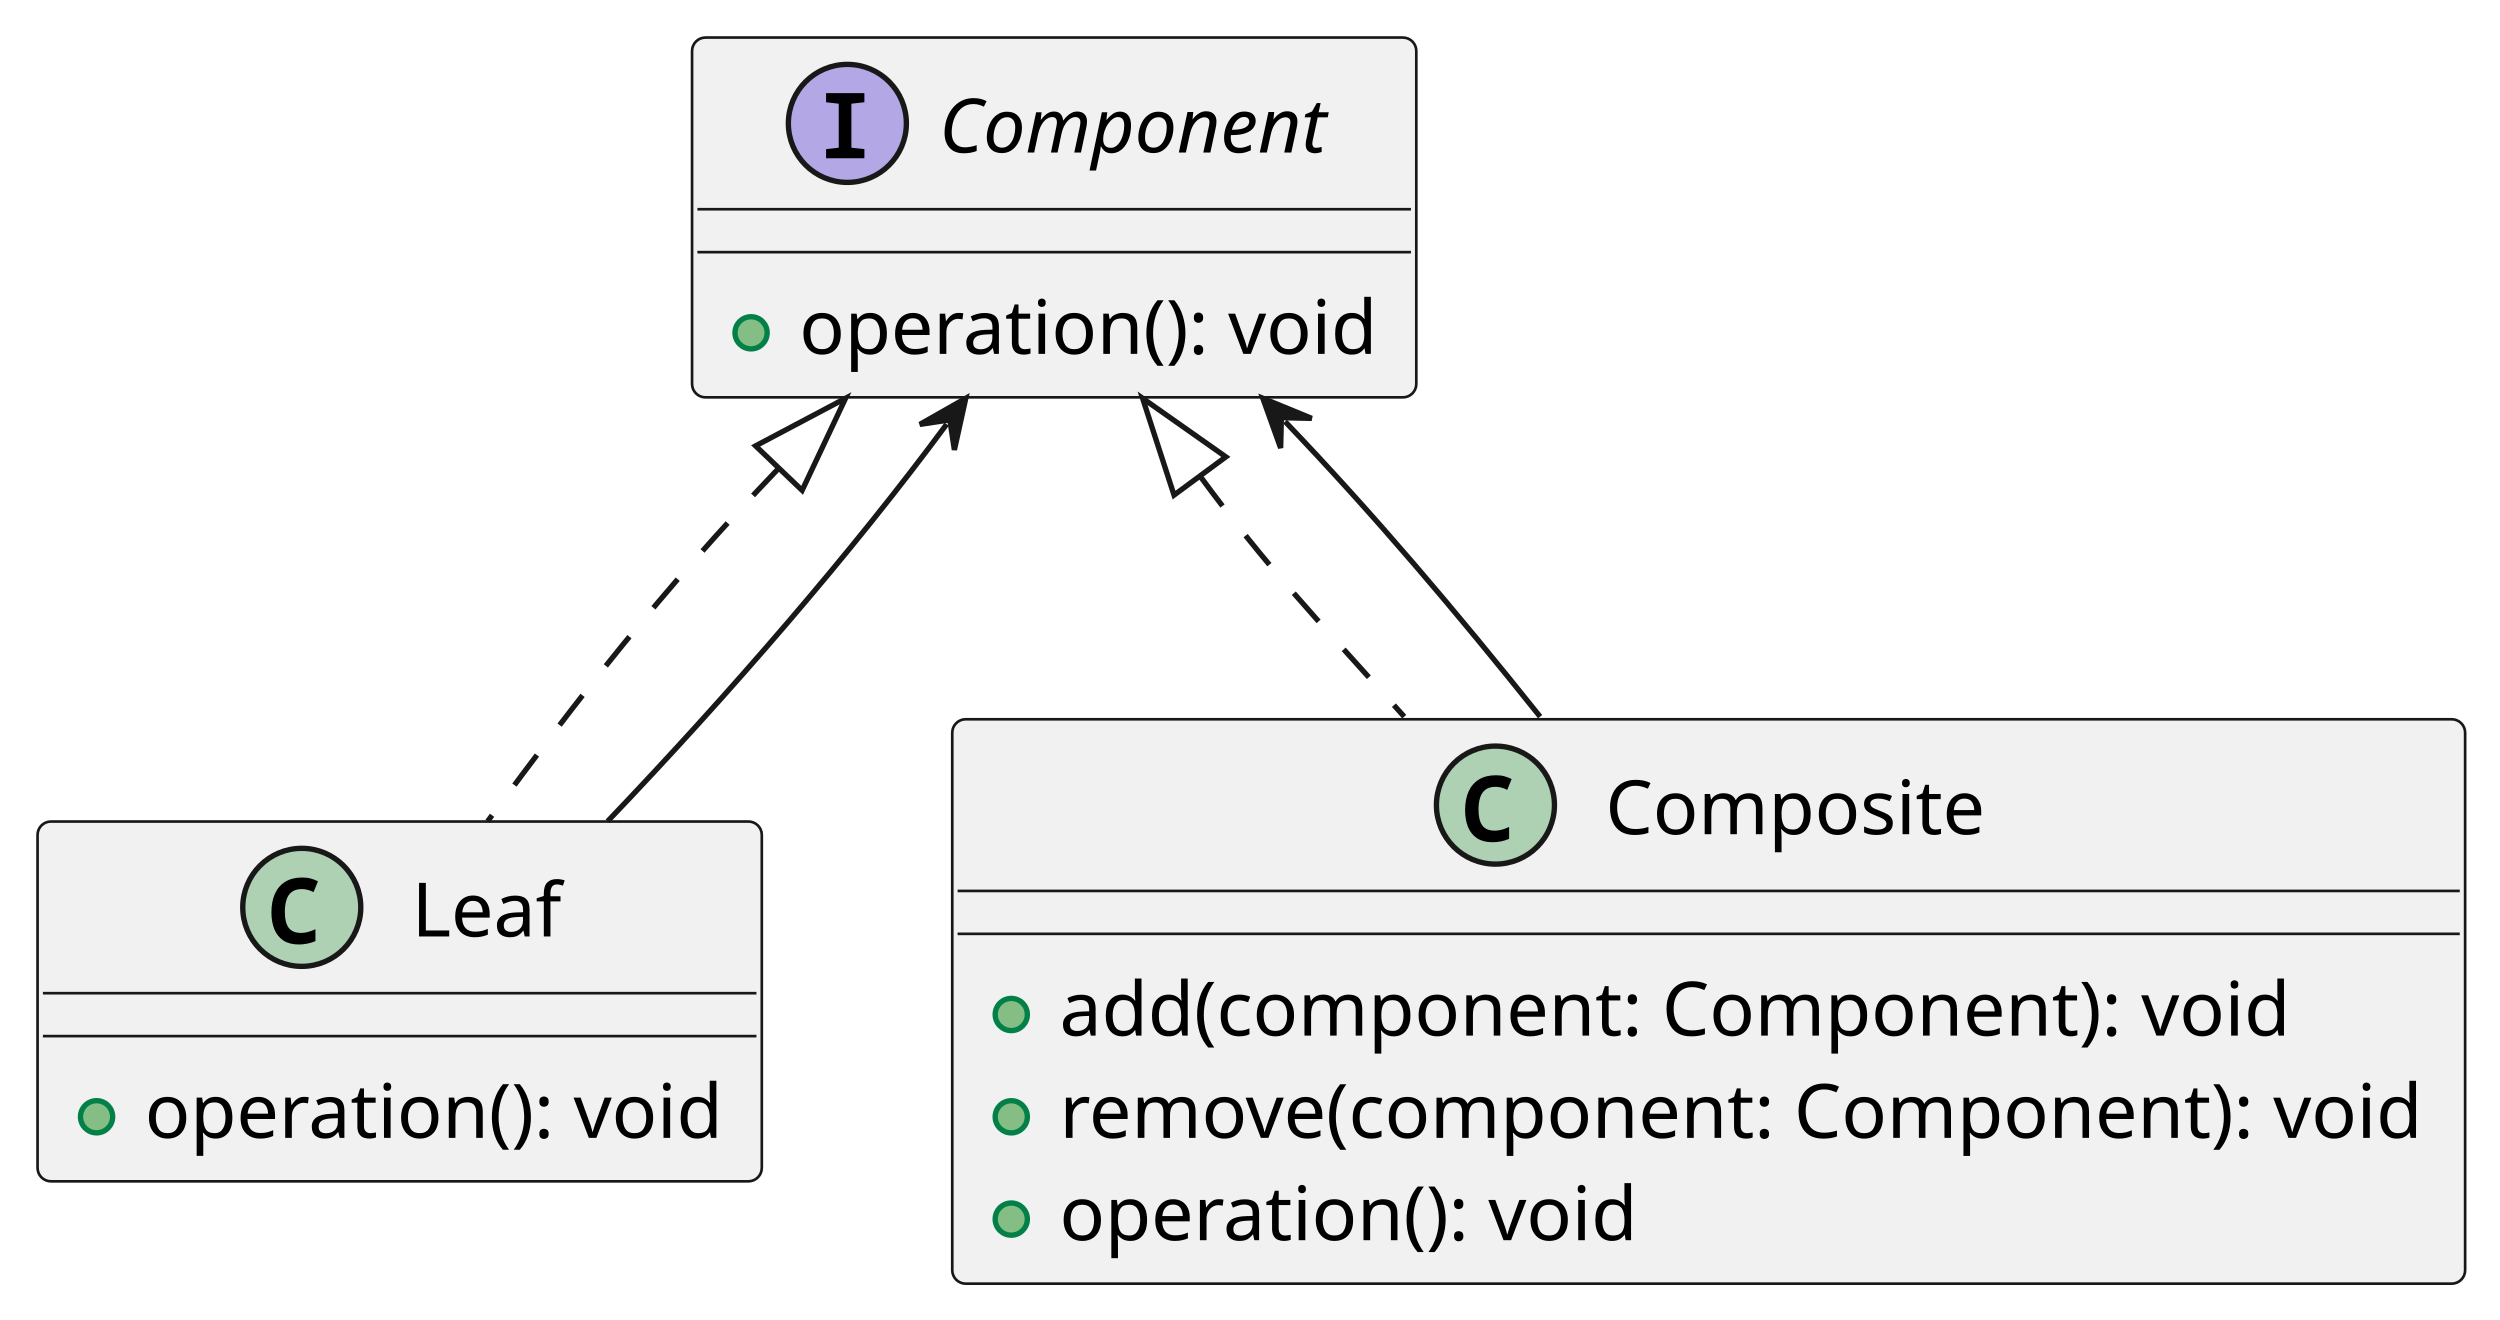
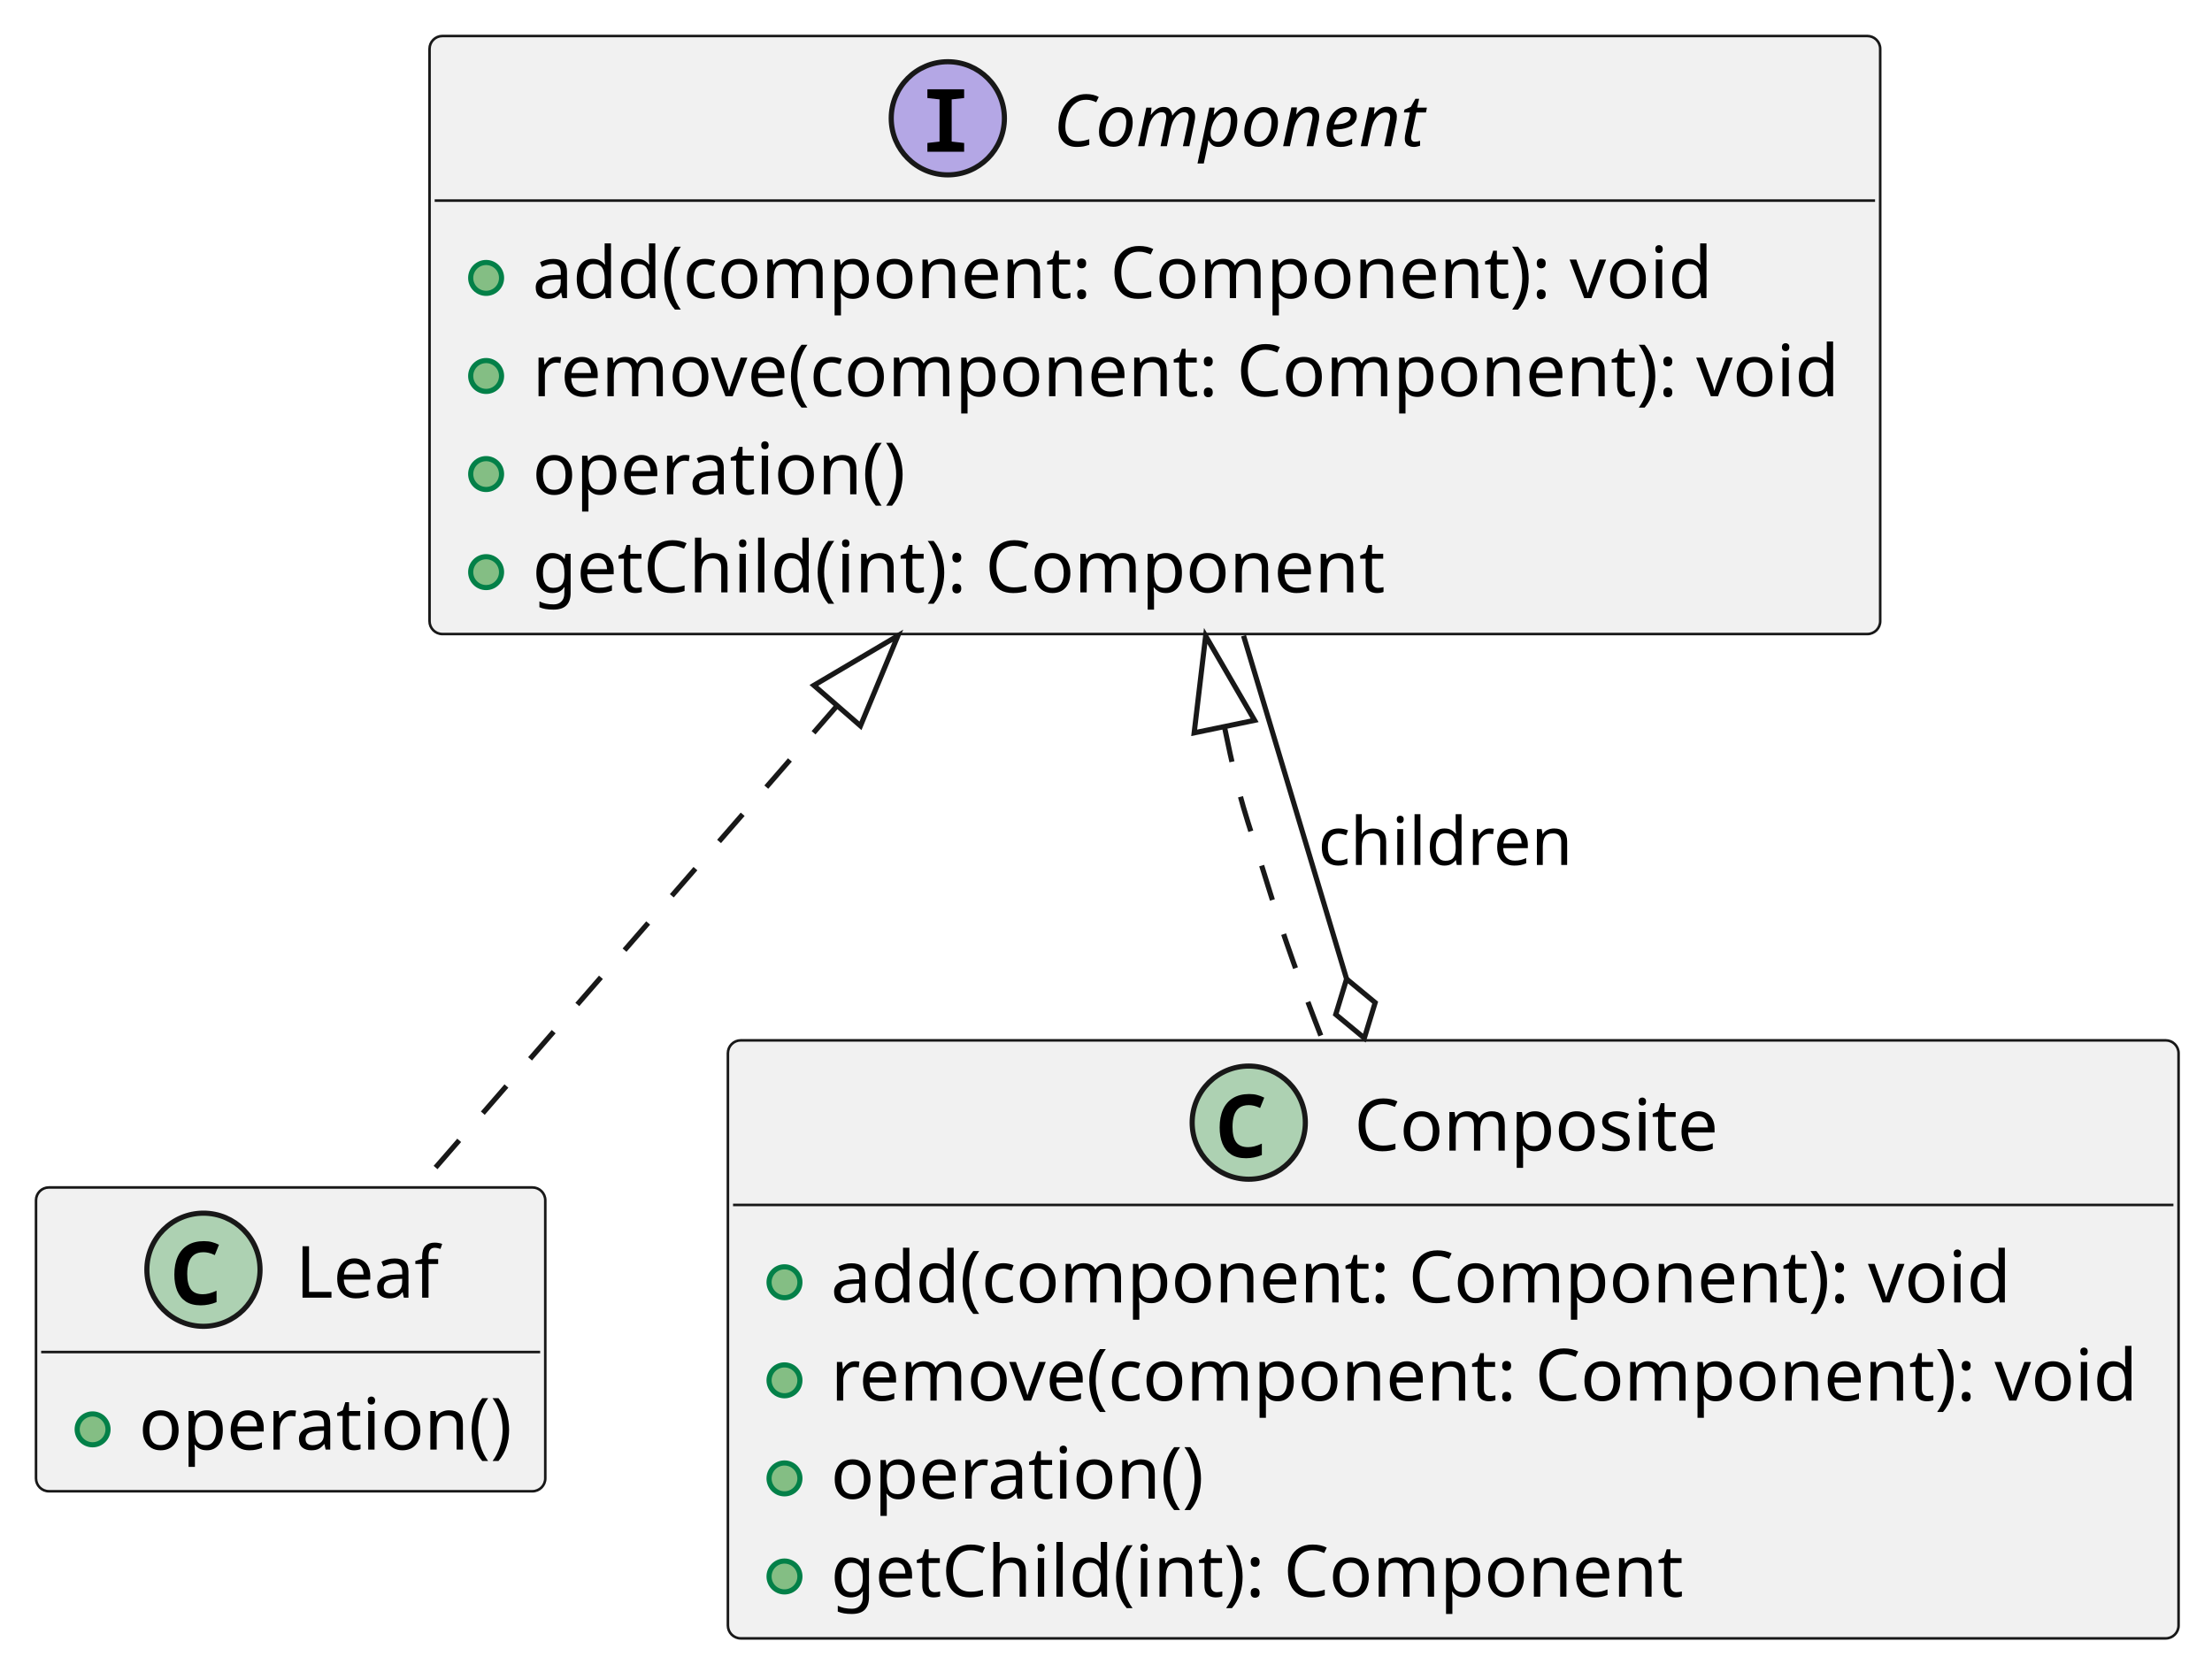
- <svg xmlns="http://www.w3.org/2000/svg" contentStyleType="text/css" height="246px" preserveAspectRatio="none" style="width:466px;height:246px;background:#FFFFFF;" version="1.1" viewBox="0 0 466 246" width="466px" zoomAndPan="magnify">
+ <svg xmlns="http://www.w3.org/2000/svg" contentStyleType="text/css" height="325px" preserveAspectRatio="none" style="width:430px;height:325px;background:#FFFFFF;" version="1.1" viewBox="0 0 430 325" width="430px" zoomAndPan="magnify">
  <defs />
  <g>
    <g id="elem_Component">
-       <rect codeLine="1" fill="#F1F1F1" height="67.068" id="Component" rx="2.5" ry="2.5" style="stroke:#181818;stroke-width:0.5;" width="135" x="129" y="7" />
-       <ellipse cx="157.95" cy="23" fill="#B4A7E5" rx="11" ry="11" style="stroke:#181818;stroke-width:1.0;" />
-       <path d="M153.981,29.5 L153.981,27.797 L156.341,27.531 L156.341,19.328 L153.981,19.062 L153.981,17.359 L161.122,17.359 L161.122,19.062 L158.7,19.328 L158.7,27.531 L161.122,27.797 L161.122,29.5 L153.981,29.5 Z " fill="#000000" />
-       <text fill="#000000" font-family="sans-serif" font-size="14" font-style="italic" lengthAdjust="spacing" textLength="72" x="175.05" y="28.432">Component</text>
-       <line style="stroke:#181818;stroke-width:0.5;" x1="130" x2="263" y1="39" y2="39" />
-       <line style="stroke:#181818;stroke-width:0.5;" x1="130" x2="263" y1="47" y2="47" />
-       <ellipse cx="140" cy="62.034" fill="#84BE84" rx="3" ry="3" style="stroke:#038048;stroke-width:1.0;" />
-       <text fill="#000000" font-family="sans-serif" font-size="14" lengthAdjust="spacing" textLength="109" x="149" y="65.966">operation(): void</text>
+       <rect codeLine="2" fill="#F1F1F1" height="116.272" id="Component" rx="2.5" ry="2.5" style="stroke:#181818;stroke-width:0.5;" width="282" x="83.5" y="7" />
+       <ellipse cx="184.25" cy="23" fill="#B4A7E5" rx="11" ry="11" style="stroke:#181818;stroke-width:1.0;" />
+       <path d="M180.281,29.5 L180.281,27.797 L182.641,27.531 L182.641,19.328 L180.281,19.062 L180.281,17.359 L187.422,17.359 L187.422,19.062 L185,19.328 L185,27.531 L187.422,27.797 L187.422,29.5 L180.281,29.5 Z " fill="#000000" />
+       <text fill="#000000" font-family="sans-serif" font-size="14" font-style="italic" lengthAdjust="spacing" textLength="72" x="204.75" y="28.432">Component</text>
+       <line style="stroke:#181818;stroke-width:0.5;" x1="84.5" x2="364.5" y1="39" y2="39" />
+       <ellipse cx="94.5" cy="54.034" fill="#84BE84" rx="3" ry="3" style="stroke:#038048;stroke-width:1.0;" />
+       <text fill="#000000" font-family="sans-serif" font-size="14" lengthAdjust="spacing" textLength="232" x="103.5" y="57.966">add(component: Component): void</text>
+       <ellipse cx="94.5" cy="73.102" fill="#84BE84" rx="3" ry="3" style="stroke:#038048;stroke-width:1.0;" />
+       <text fill="#000000" font-family="sans-serif" font-size="14" lengthAdjust="spacing" textLength="256" x="103.5" y="77.034">remove(component: Component): void</text>
+       <ellipse cx="94.5" cy="92.17" fill="#84BE84" rx="3" ry="3" style="stroke:#038048;stroke-width:1.0;" />
+       <text fill="#000000" font-family="sans-serif" font-size="14" lengthAdjust="spacing" textLength="73" x="103.5" y="96.102">operation()</text>
+       <ellipse cx="94.5" cy="111.238" fill="#84BE84" rx="3" ry="3" style="stroke:#038048;stroke-width:1.0;" />
+       <text fill="#000000" font-family="sans-serif" font-size="14" lengthAdjust="spacing" textLength="169" x="103.5" y="115.17">getChild(int): Component</text>
    </g>
    <g id="elem_Leaf">
-       <rect codeLine="5" fill="#F1F1F1" height="67.068" id="Leaf" rx="2.5" ry="2.5" style="stroke:#181818;stroke-width:0.5;" width="135" x="7" y="153.13" />
-       <ellipse cx="56.25" cy="169.13" fill="#ADD1B2" rx="11" ry="11" style="stroke:#181818;stroke-width:1.0;" />
-       <path d="M55.719,176.052 Q53.969,176.052 52.828,175.317 Q51.703,174.567 51.141,173.224 Q50.594,171.864 50.594,170.067 Q50.594,168.036 51.25,166.583 Q51.906,165.13 53.188,164.349 Q54.469,163.567 56.344,163.567 Q57.234,163.567 57.906,163.755 Q58.578,163.927 59.266,164.271 L58.453,166.286 Q57.828,165.974 57.281,165.849 Q56.75,165.724 56.266,165.724 Q55.094,165.724 54.391,166.255 Q53.688,166.786 53.391,167.739 Q53.094,168.692 53.094,169.958 Q53.094,171.974 53.812,172.942 Q54.531,173.896 56.125,173.896 Q56.719,173.896 57.344,173.739 Q57.969,173.583 58.797,173.208 L58.797,175.427 Q58.062,175.739 57.266,175.896 Q56.484,176.052 55.719,176.052 Z " fill="#000000" />
-       <text fill="#000000" font-family="sans-serif" font-size="14" lengthAdjust="spacing" textLength="28" x="76.75" y="174.562">Leaf</text>
-       <line style="stroke:#181818;stroke-width:0.5;" x1="8" x2="141" y1="185.13" y2="185.13" />
-       <line style="stroke:#181818;stroke-width:0.5;" x1="8" x2="141" y1="193.13" y2="193.13" />
-       <ellipse cx="18" cy="208.164" fill="#84BE84" rx="3" ry="3" style="stroke:#038048;stroke-width:1.0;" />
-       <text fill="#000000" font-family="sans-serif" font-size="14" lengthAdjust="spacing" textLength="109" x="27" y="212.096">operation(): void</text>
+       <rect codeLine="9" fill="#F1F1F1" height="59.068" id="Leaf" rx="2.5" ry="2.5" style="stroke:#181818;stroke-width:0.5;" width="99" x="7" y="230.87" />
+       <ellipse cx="39.55" cy="246.87" fill="#ADD1B2" rx="11" ry="11" style="stroke:#181818;stroke-width:1.0;" />
+       <path d="M39.019,253.792 Q37.269,253.792 36.128,253.058 Q35.003,252.308 34.441,250.964 Q33.894,249.604 33.894,247.808 Q33.894,245.776 34.55,244.323 Q35.206,242.87 36.487,242.089 Q37.769,241.308 39.644,241.308 Q40.534,241.308 41.206,241.495 Q41.878,241.667 42.566,242.011 L41.753,244.026 Q41.128,243.714 40.581,243.589 Q40.05,243.464 39.566,243.464 Q38.394,243.464 37.691,243.995 Q36.987,244.526 36.691,245.479 Q36.394,246.433 36.394,247.698 Q36.394,249.714 37.112,250.683 Q37.831,251.636 39.425,251.636 Q40.019,251.636 40.644,251.479 Q41.269,251.323 42.097,250.948 L42.097,253.167 Q41.362,253.479 40.566,253.636 Q39.784,253.792 39.019,253.792 Z " fill="#000000" />
+       <text fill="#000000" font-family="sans-serif" font-size="14" lengthAdjust="spacing" textLength="28" x="57.45" y="252.302">Leaf</text>
+       <line style="stroke:#181818;stroke-width:0.5;" x1="8" x2="105" y1="262.87" y2="262.87" />
+       <ellipse cx="18" cy="277.904" fill="#84BE84" rx="3" ry="3" style="stroke:#038048;stroke-width:1.0;" />
+       <text fill="#000000" font-family="sans-serif" font-size="14" lengthAdjust="spacing" textLength="73" x="27" y="281.836">operation()</text>
    </g>
    <g id="elem_Composite">
-       <rect codeLine="9" fill="#F1F1F1" height="105.204" id="Composite" rx="2.5" ry="2.5" style="stroke:#181818;stroke-width:0.5;" width="282" x="177.5" y="134.07" />
-       <ellipse cx="278.75" cy="150.07" fill="#ADD1B2" rx="11" ry="11" style="stroke:#181818;stroke-width:1.0;" />
-       <path d="M278.219,156.992 Q276.469,156.992 275.328,156.257 Q274.203,155.507 273.641,154.164 Q273.094,152.804 273.094,151.007 Q273.094,148.976 273.75,147.523 Q274.406,146.07 275.688,145.289 Q276.969,144.507 278.844,144.507 Q279.734,144.507 280.406,144.695 Q281.078,144.867 281.766,145.211 L280.953,147.226 Q280.328,146.914 279.781,146.789 Q279.25,146.664 278.766,146.664 Q277.594,146.664 276.891,147.195 Q276.188,147.726 275.891,148.679 Q275.594,149.632 275.594,150.898 Q275.594,152.914 276.312,153.882 Q277.031,154.836 278.625,154.836 Q279.219,154.836 279.844,154.679 Q280.469,154.523 281.297,154.148 L281.297,156.367 Q280.562,156.679 279.766,156.836 Q278.984,156.992 278.219,156.992 Z " fill="#000000" />
-       <text fill="#000000" font-family="sans-serif" font-size="14" lengthAdjust="spacing" textLength="71" x="299.25" y="155.502">Composite</text>
-       <line style="stroke:#181818;stroke-width:0.5;" x1="178.5" x2="458.5" y1="166.07" y2="166.07" />
-       <line style="stroke:#181818;stroke-width:0.5;" x1="178.5" x2="458.5" y1="174.07" y2="174.07" />
-       <ellipse cx="188.5" cy="189.104" fill="#84BE84" rx="3" ry="3" style="stroke:#038048;stroke-width:1.0;" />
-       <text fill="#000000" font-family="sans-serif" font-size="14" lengthAdjust="spacing" textLength="232" x="197.5" y="193.036">add(component: Component): void</text>
-       <ellipse cx="188.5" cy="208.172" fill="#84BE84" rx="3" ry="3" style="stroke:#038048;stroke-width:1.0;" />
-       <text fill="#000000" font-family="sans-serif" font-size="14" lengthAdjust="spacing" textLength="256" x="197.5" y="212.104">remove(component: Component): void</text>
-       <ellipse cx="188.5" cy="227.24" fill="#84BE84" rx="3" ry="3" style="stroke:#038048;stroke-width:1.0;" />
-       <text fill="#000000" font-family="sans-serif" font-size="14" lengthAdjust="spacing" textLength="109" x="197.5" y="231.172">operation(): void</text>
+       <rect codeLine="13" fill="#F1F1F1" height="116.272" id="Composite" rx="2.5" ry="2.5" style="stroke:#181818;stroke-width:0.5;" width="282" x="141.5" y="202.27" />
+       <ellipse cx="242.75" cy="218.27" fill="#ADD1B2" rx="11" ry="11" style="stroke:#181818;stroke-width:1.0;" />
+       <path d="M242.219,225.192 Q240.469,225.192 239.328,224.458 Q238.203,223.708 237.641,222.364 Q237.094,221.004 237.094,219.208 Q237.094,217.176 237.75,215.723 Q238.406,214.27 239.688,213.489 Q240.969,212.708 242.844,212.708 Q243.734,212.708 244.406,212.895 Q245.078,213.067 245.766,213.411 L244.953,215.426 Q244.328,215.114 243.781,214.989 Q243.25,214.864 242.766,214.864 Q241.594,214.864 240.891,215.395 Q240.188,215.926 239.891,216.879 Q239.594,217.833 239.594,219.098 Q239.594,221.114 240.312,222.083 Q241.031,223.036 242.625,223.036 Q243.219,223.036 243.844,222.879 Q244.469,222.723 245.297,222.348 L245.297,224.567 Q244.562,224.879 243.766,225.036 Q242.984,225.192 242.219,225.192 Z " fill="#000000" />
+       <text fill="#000000" font-family="sans-serif" font-size="14" lengthAdjust="spacing" textLength="71" x="263.25" y="223.702">Composite</text>
+       <line style="stroke:#181818;stroke-width:0.5;" x1="142.5" x2="422.5" y1="234.27" y2="234.27" />
+       <ellipse cx="152.5" cy="249.304" fill="#84BE84" rx="3" ry="3" style="stroke:#038048;stroke-width:1.0;" />
+       <text fill="#000000" font-family="sans-serif" font-size="14" lengthAdjust="spacing" textLength="232" x="161.5" y="253.236">add(component: Component): void</text>
+       <ellipse cx="152.5" cy="268.372" fill="#84BE84" rx="3" ry="3" style="stroke:#038048;stroke-width:1.0;" />
+       <text fill="#000000" font-family="sans-serif" font-size="14" lengthAdjust="spacing" textLength="256" x="161.5" y="272.304">remove(component: Component): void</text>
+       <ellipse cx="152.5" cy="287.44" fill="#84BE84" rx="3" ry="3" style="stroke:#038048;stroke-width:1.0;" />
+       <text fill="#000000" font-family="sans-serif" font-size="14" lengthAdjust="spacing" textLength="73" x="161.5" y="291.372">operation()</text>
+       <ellipse cx="152.5" cy="306.508" fill="#84BE84" rx="3" ry="3" style="stroke:#038048;stroke-width:1.0;" />
+       <text fill="#000000" font-family="sans-serif" font-size="14" lengthAdjust="spacing" textLength="169" x="161.5" y="310.44">getChild(int): Component</text>
    </g>
    <g id="link_Component_Leaf">
-       <path d="M145.178,87.257 C122.648,110.847 108.25,129.53 90.89,153.09 " fill="none" id="Component-backto-Leaf" style="stroke:#181818;stroke-width:1.0;stroke-dasharray:7.0,7.0;" />
-       <polygon fill="none" points="157.61,74.24,140.839,83.113,149.517,91.401,157.61,74.24" style="stroke:#181818;stroke-width:1.0;" />
-     </g>
-     <g id="link_Leaf_Component">
-       <path codeLine="16" d="M113.26,153.09 C135.78,129.53 159.058,102.659 176.458,79.069 " fill="none" id="Leaf-to-Component" style="stroke:#181818;stroke-width:1.0;" />
-       <polygon fill="#181818" points="180.02,74.24,171.459,79.109,177.052,78.264,177.897,83.857,180.02,74.24" style="stroke:#181818;stroke-width:1.0;" />
+       <path d="M162.742,137.186 C132.182,172.346 106.18,202.25 81.72,230.39 " fill="none" id="Component-backto-Leaf" style="stroke:#181818;stroke-width:1.0;stroke-dasharray:7.0,7.0;" />
+       <polygon fill="none" points="174.55,123.6,158.213,133.25,167.27,141.122,174.55,123.6" style="stroke:#181818;stroke-width:1.0;" />
    </g>
    <g id="link_Component_Composite">
-       <path d="M223.669,88.723 C236.599,106.243 244.04,113.77 261.75,133.59 " fill="none" id="Component-backto-Composite" style="stroke:#181818;stroke-width:1.0;stroke-dasharray:7.0,7.0;" />
-       <polygon fill="none" points="212.98,74.24,218.841,92.286,228.496,85.16,212.98,74.24" style="stroke:#181818;stroke-width:1.0;" />
+       <path d="M238.015,141.267 C241.305,157.177 241.72,156.71 246.5,172.27 C249.48,181.97 253.13,192.08 256.95,201.84 " fill="none" id="Component-backto-Composite" style="stroke:#181818;stroke-width:1.0;stroke-dasharray:7.0,7.0;" />
+       <polygon fill="none" points="234.37,123.64,232.139,142.482,243.891,140.052,234.37,123.64" style="stroke:#181818;stroke-width:1.0;" />
    </g>
    <g id="link_Composite_Component">
-       <path codeLine="15" d="M287.08,133.59 C271.24,113.77 256.275,96.098 239.535,78.578 " fill="none" id="Composite-to-Component" style="stroke:#181818;stroke-width:1.0;" />
-       <polygon fill="#181818" points="235.39,74.24,238.715,83.51,238.844,77.855,244.5,77.984,235.39,74.24" style="stroke:#181818;stroke-width:1.0;" />
+       <path codeLine="20" d="M261.77,190.337 C254.35,165.617 249.16,148.3 241.74,123.6 " fill="none" id="Composite-backto-Component" style="stroke:#181818;stroke-width:1.0;" />
+       <polygon fill="none" points="265.22,201.83,267.326,194.933,261.77,190.337,259.664,197.233,265.22,201.83" style="stroke:#181818;stroke-width:1.0;" />
+       <text fill="#000000" font-family="sans-serif" font-size="13" lengthAdjust="spacing" textLength="48" x="256.24" y="168.167">children</text>
    </g>
  </g>
</svg>
